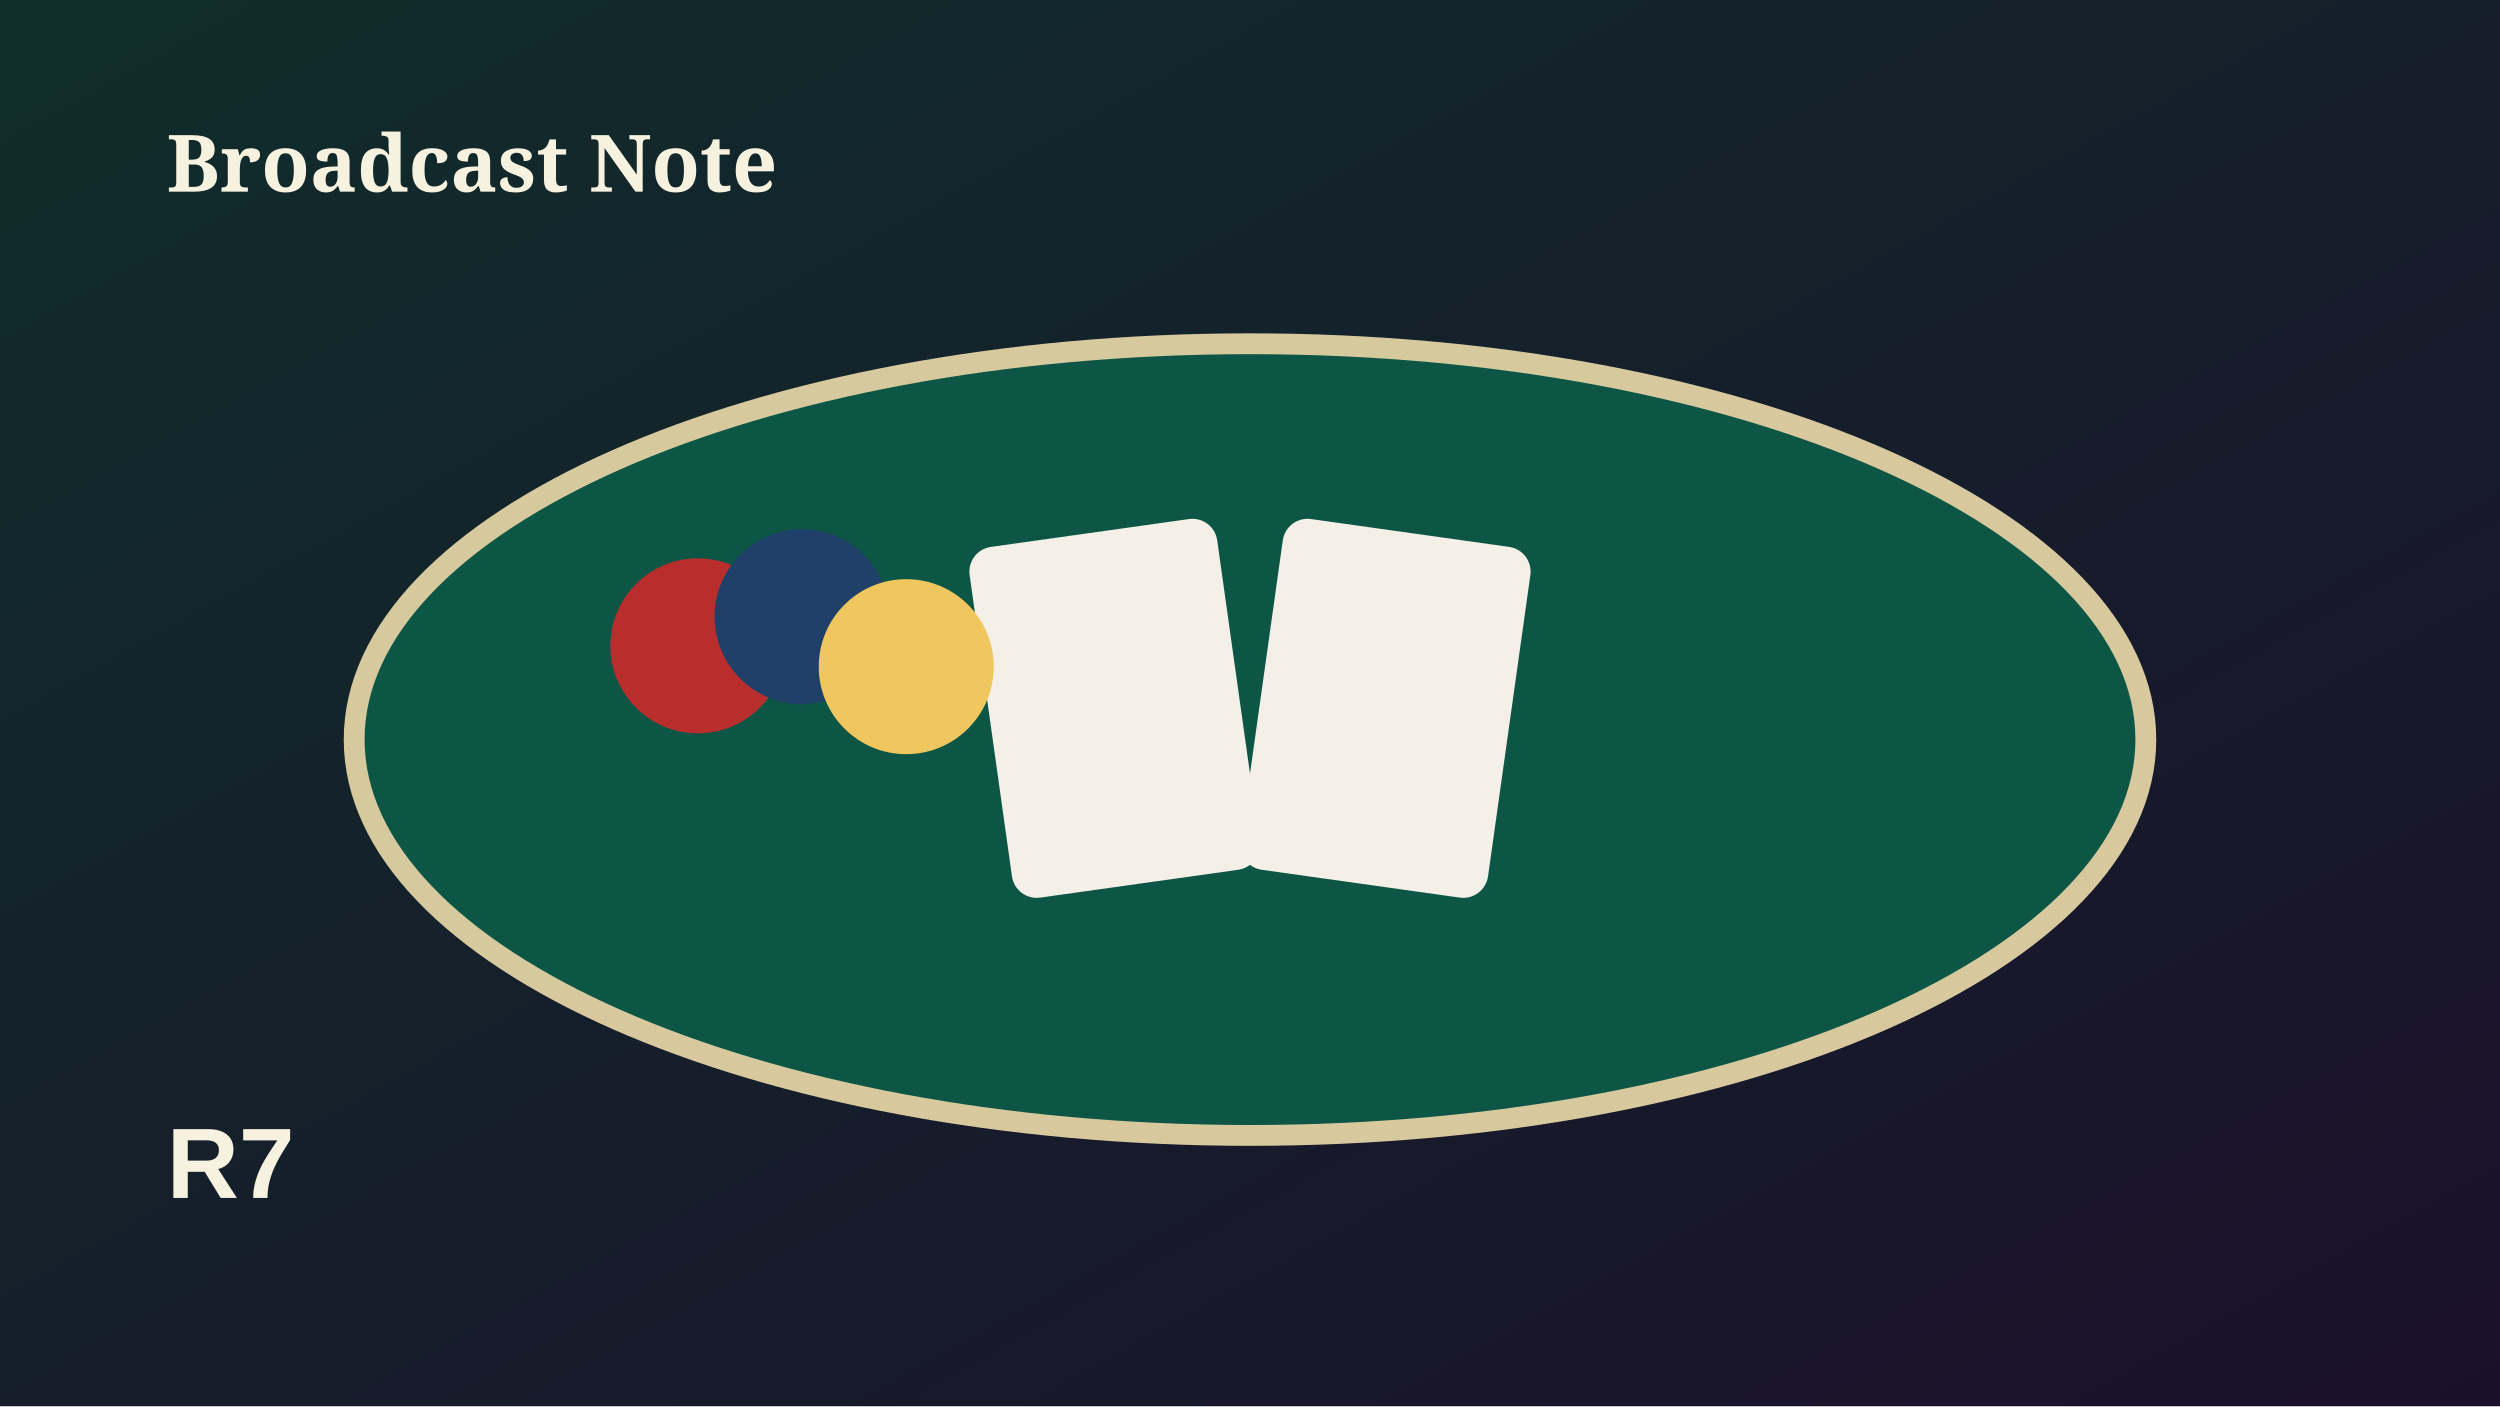
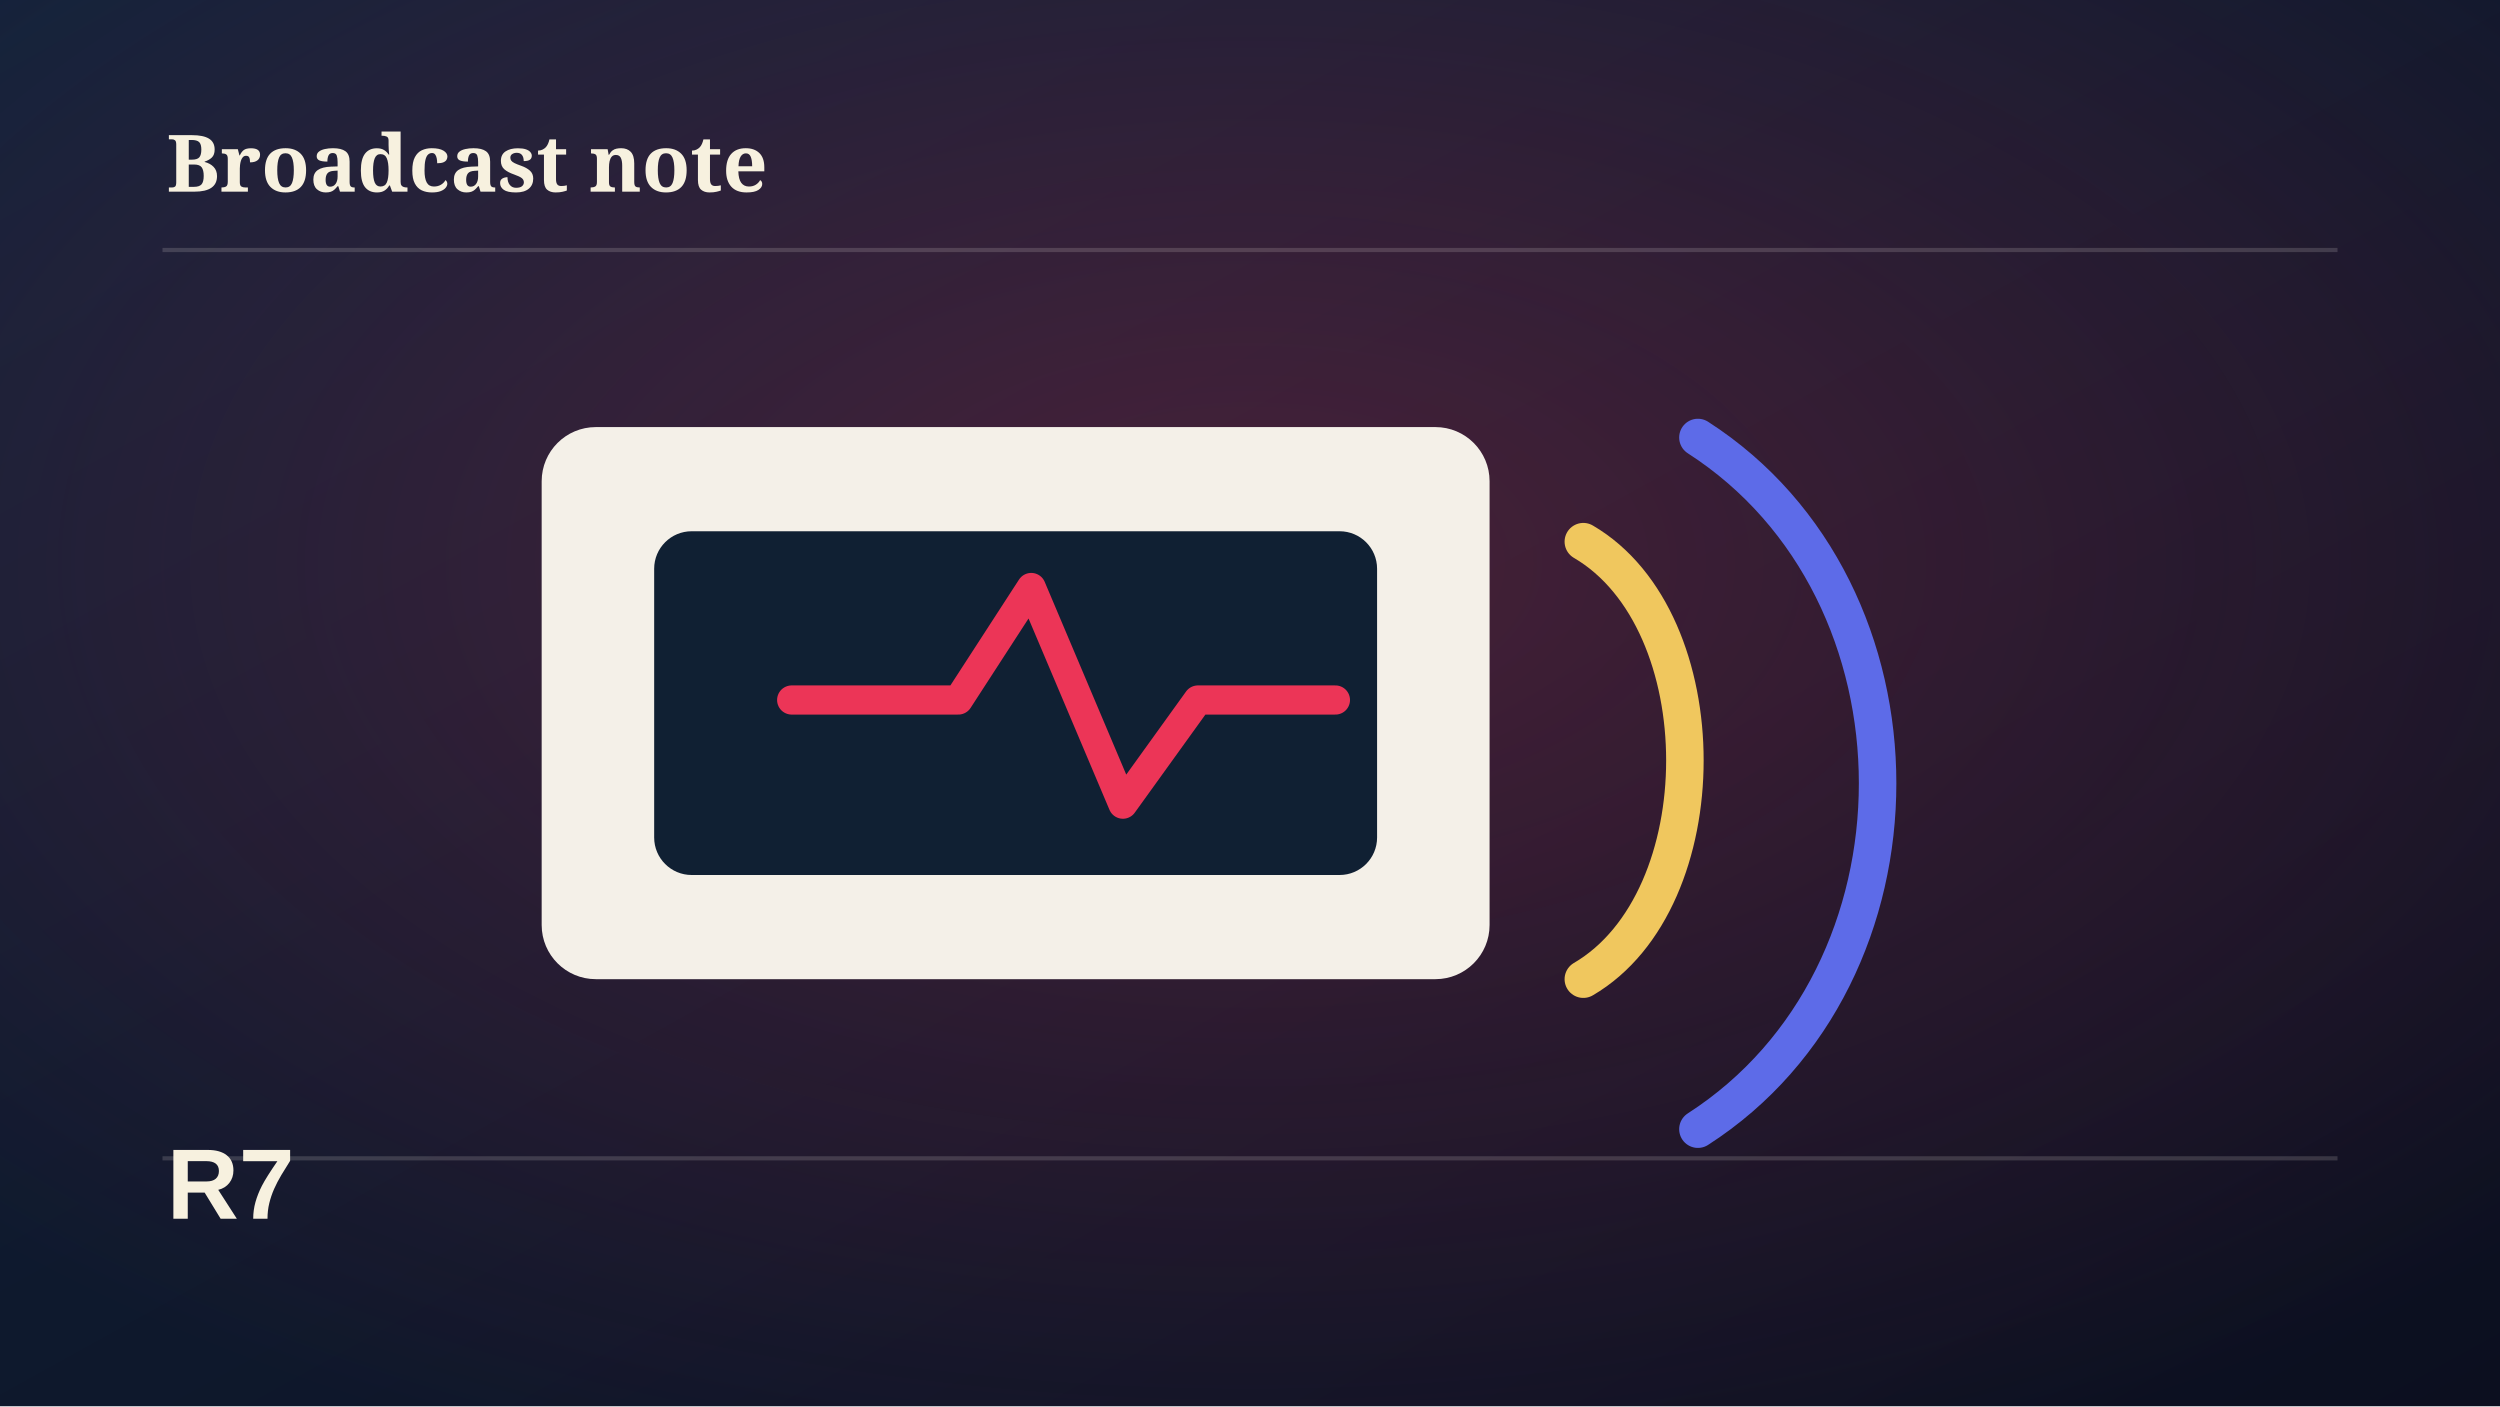
<svg xmlns="http://www.w3.org/2000/svg" width="1200" height="675" viewBox="0 0 1200 675" role="img" aria-labelledby="title desc">
  <defs>
-     <linearGradient id="g" x1="0" x2="1" y1="0" y2="1">
-       <stop offset="0" stop-color="#102d2b" />
-       <stop offset="1" stop-color="#1b102b" />
+     <linearGradient id="bg" x1="0" x2="1" y1="0" y2="1">
+       <stop offset="0" stop-color="#10223a" />
+       <stop offset="1" stop-color="#0c0f1f" />
    </linearGradient>
+     <radialGradient id="glow" cx="50%" cy="40%" r="70%">
+       <stop offset="0" stop-color="#ec3557" stop-opacity=".26" />
+       <stop offset="1" stop-color="#ec3557" stop-opacity="0" />
+     </radialGradient>
  </defs>
-   <rect width="1200" height="675" fill="url(#g)" />
-   <ellipse cx="600" cy="355" rx="430" ry="190" fill="#0c5a48" stroke="#e7d7a8" stroke-width="10" opacity=".92" />
-   <rect x="475" y="255" width="120" height="170" rx="12" fill="#f4f0e8" transform="rotate(-8 535 340)" />
-   <rect x="605" y="255" width="120" height="170" rx="12" fill="#f4f0e8" transform="rotate(8 665 340)" />
-   <circle cx="335" cy="310" r="42" fill="#ba2d2d" />
-   <circle cx="385" cy="296" r="42" fill="#1f4068" />
-   <circle cx="435" cy="320" r="42" fill="#f0c75e" />
-   <text x="80" y="92" fill="#f7f1df" font-family="Georgia, serif" font-size="38" font-weight="700">Broadcast Note</text>
-   <text x="80" y="575" fill="#f7f1df" font-family="Arial, sans-serif" font-size="48" font-weight="700">R7</text>
+   <rect width="1200" height="675" fill="url(#bg)" />
+   <rect width="1200" height="675" fill="url(#glow)" />
+   <path d="M78 120h1044M78 556h1044" stroke="#f4f0e8" stroke-opacity=".16" stroke-width="2" />
+   <g aria-hidden="true">
+     <rect x="260" y="205" width="455" height="265" rx="26" fill="#f4f0e8" />
+     <rect x="314" y="255" width="347" height="165" rx="18" fill="#102033" />
+     <path d="M760 260c65 38 65 172 0 210" fill="none" stroke="#f0c75e" stroke-width="18" stroke-linecap="round" />
+     <path d="M815 210c115 74 115 258 0 332" fill="none" stroke="#5d6be8" stroke-width="18" stroke-linecap="round" />
+     <path d="M380 336h80l35-54l44 104l36-50h66" fill="none" stroke="#ec3557" stroke-width="14" stroke-linecap="round" stroke-linejoin="round" />
+   </g>
+   <text x="80" y="92" fill="#f7f1df" font-family="Georgia, serif" font-size="38" font-weight="700">Broadcast note</text>
+   <text x="80" y="585" fill="#f7f1df" font-family="Arial, sans-serif" font-size="48" font-weight="900">R7</text>
</svg>
